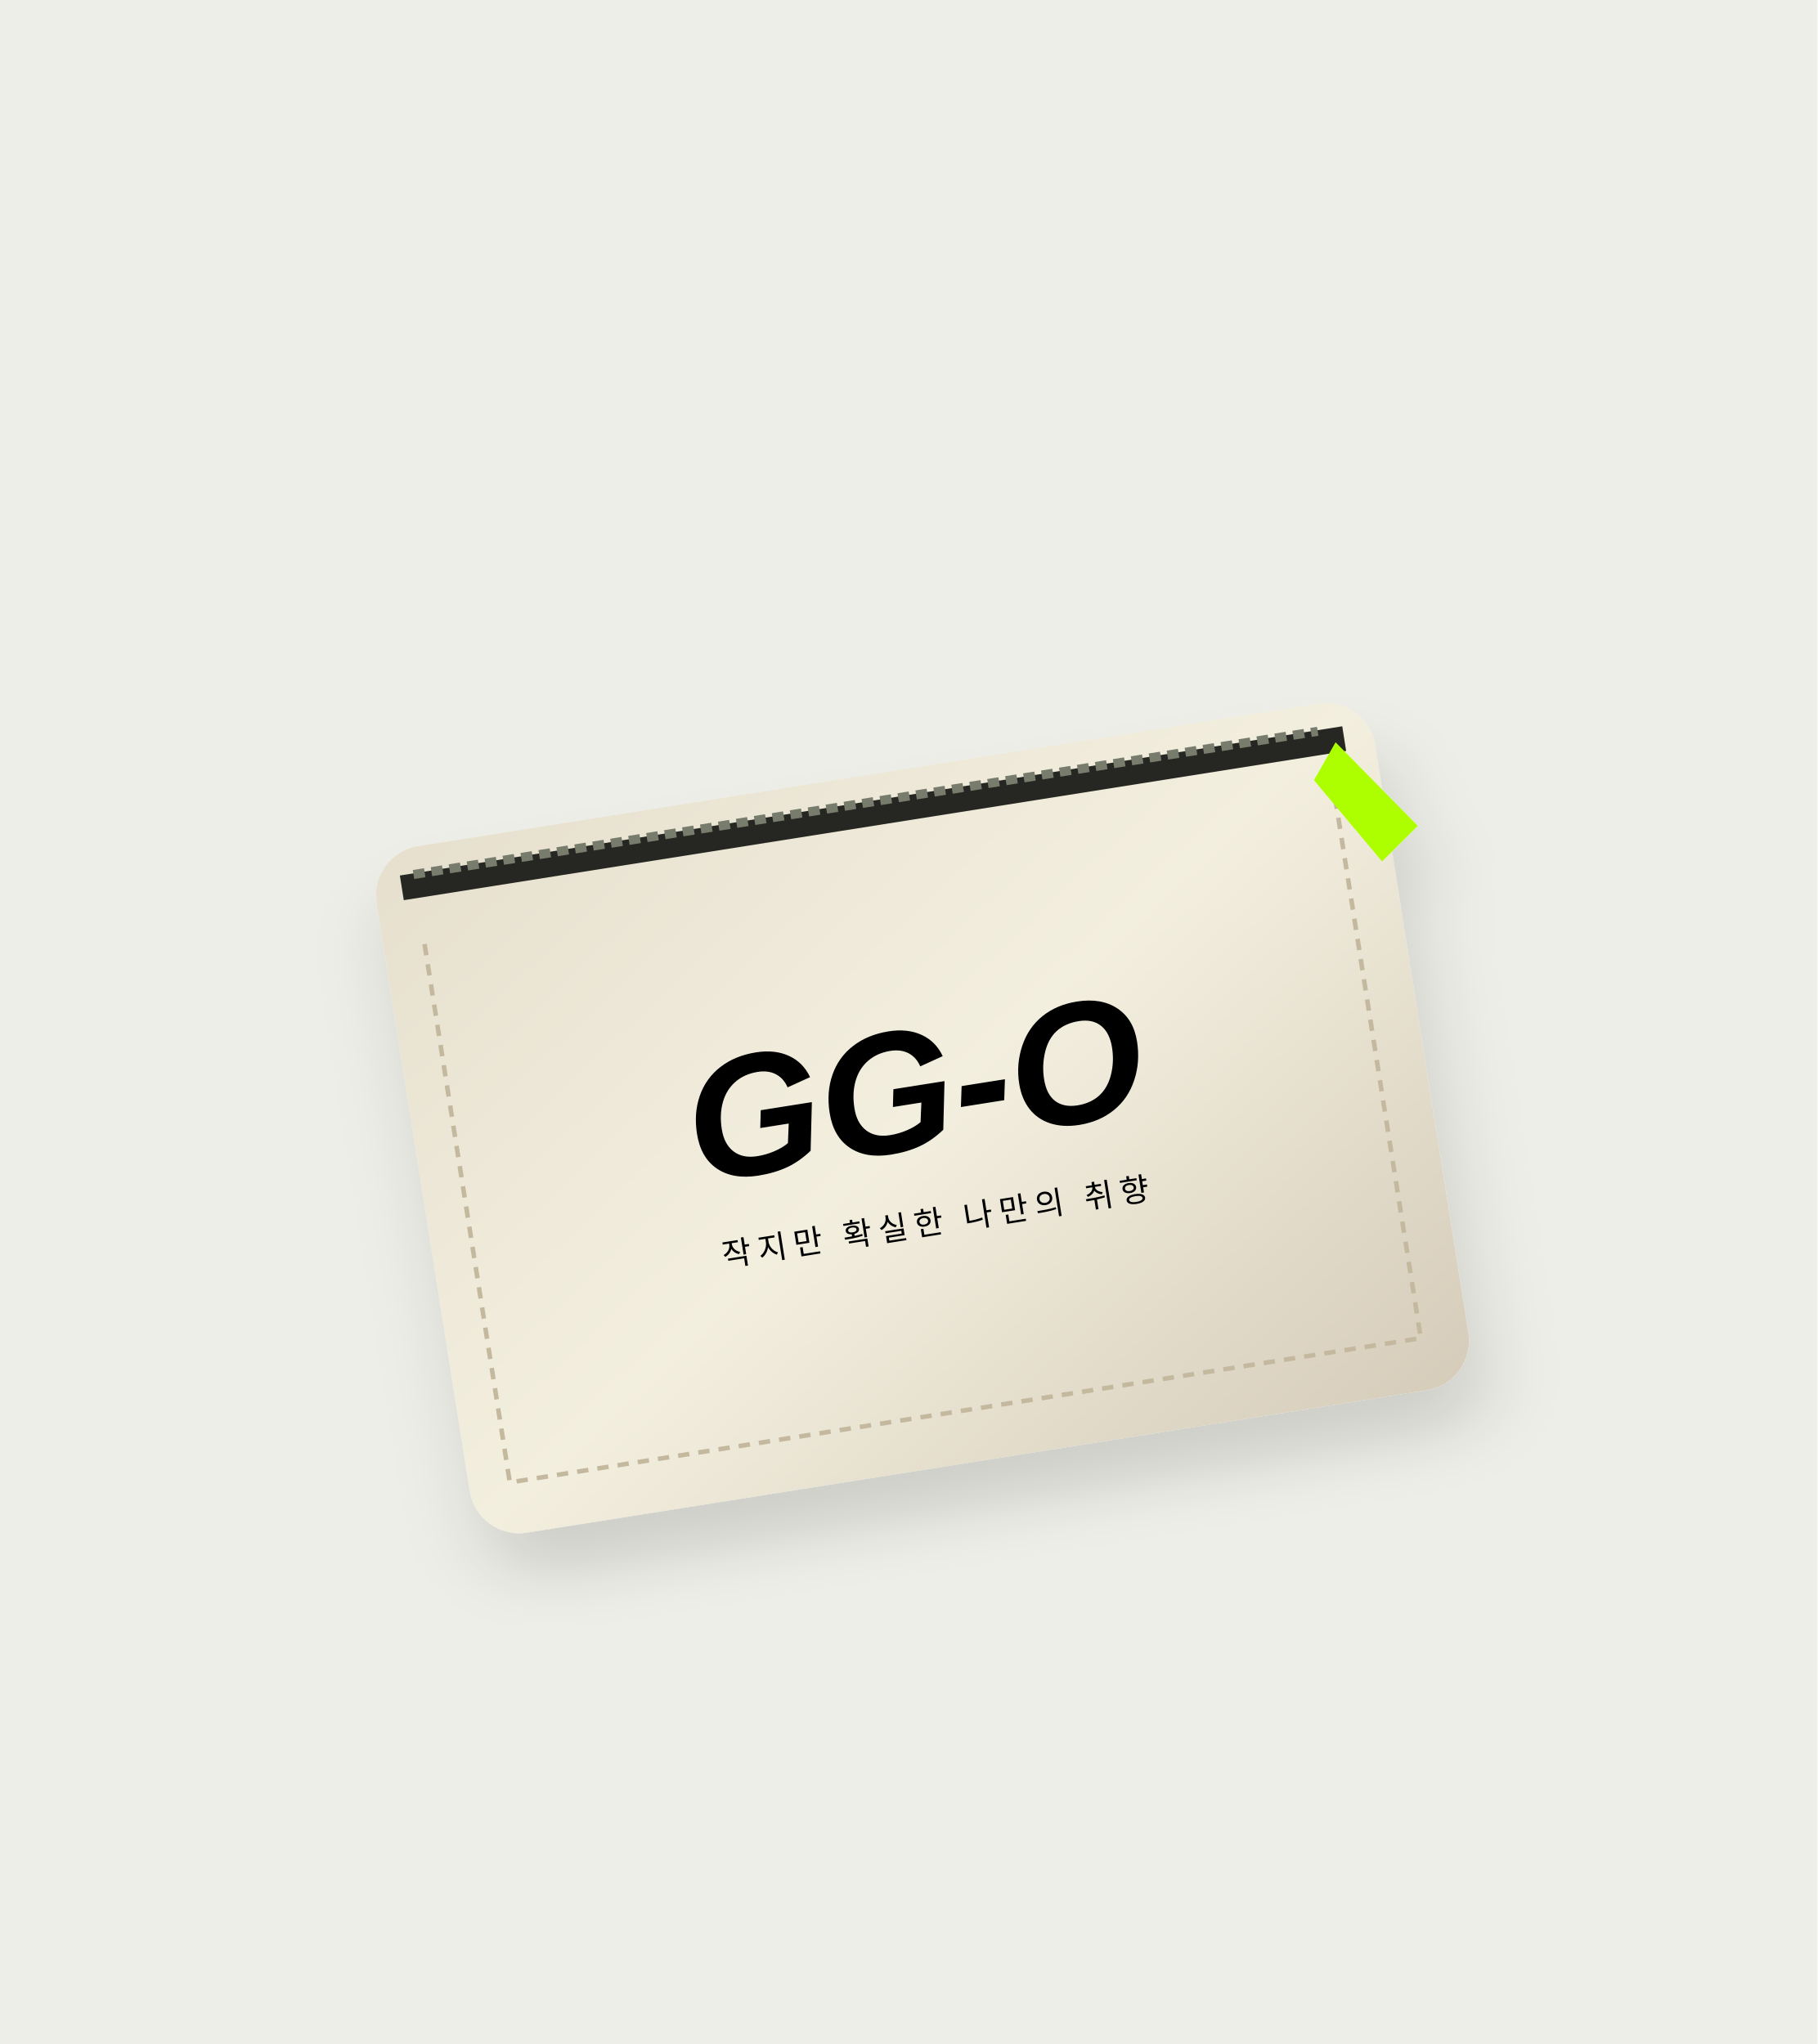
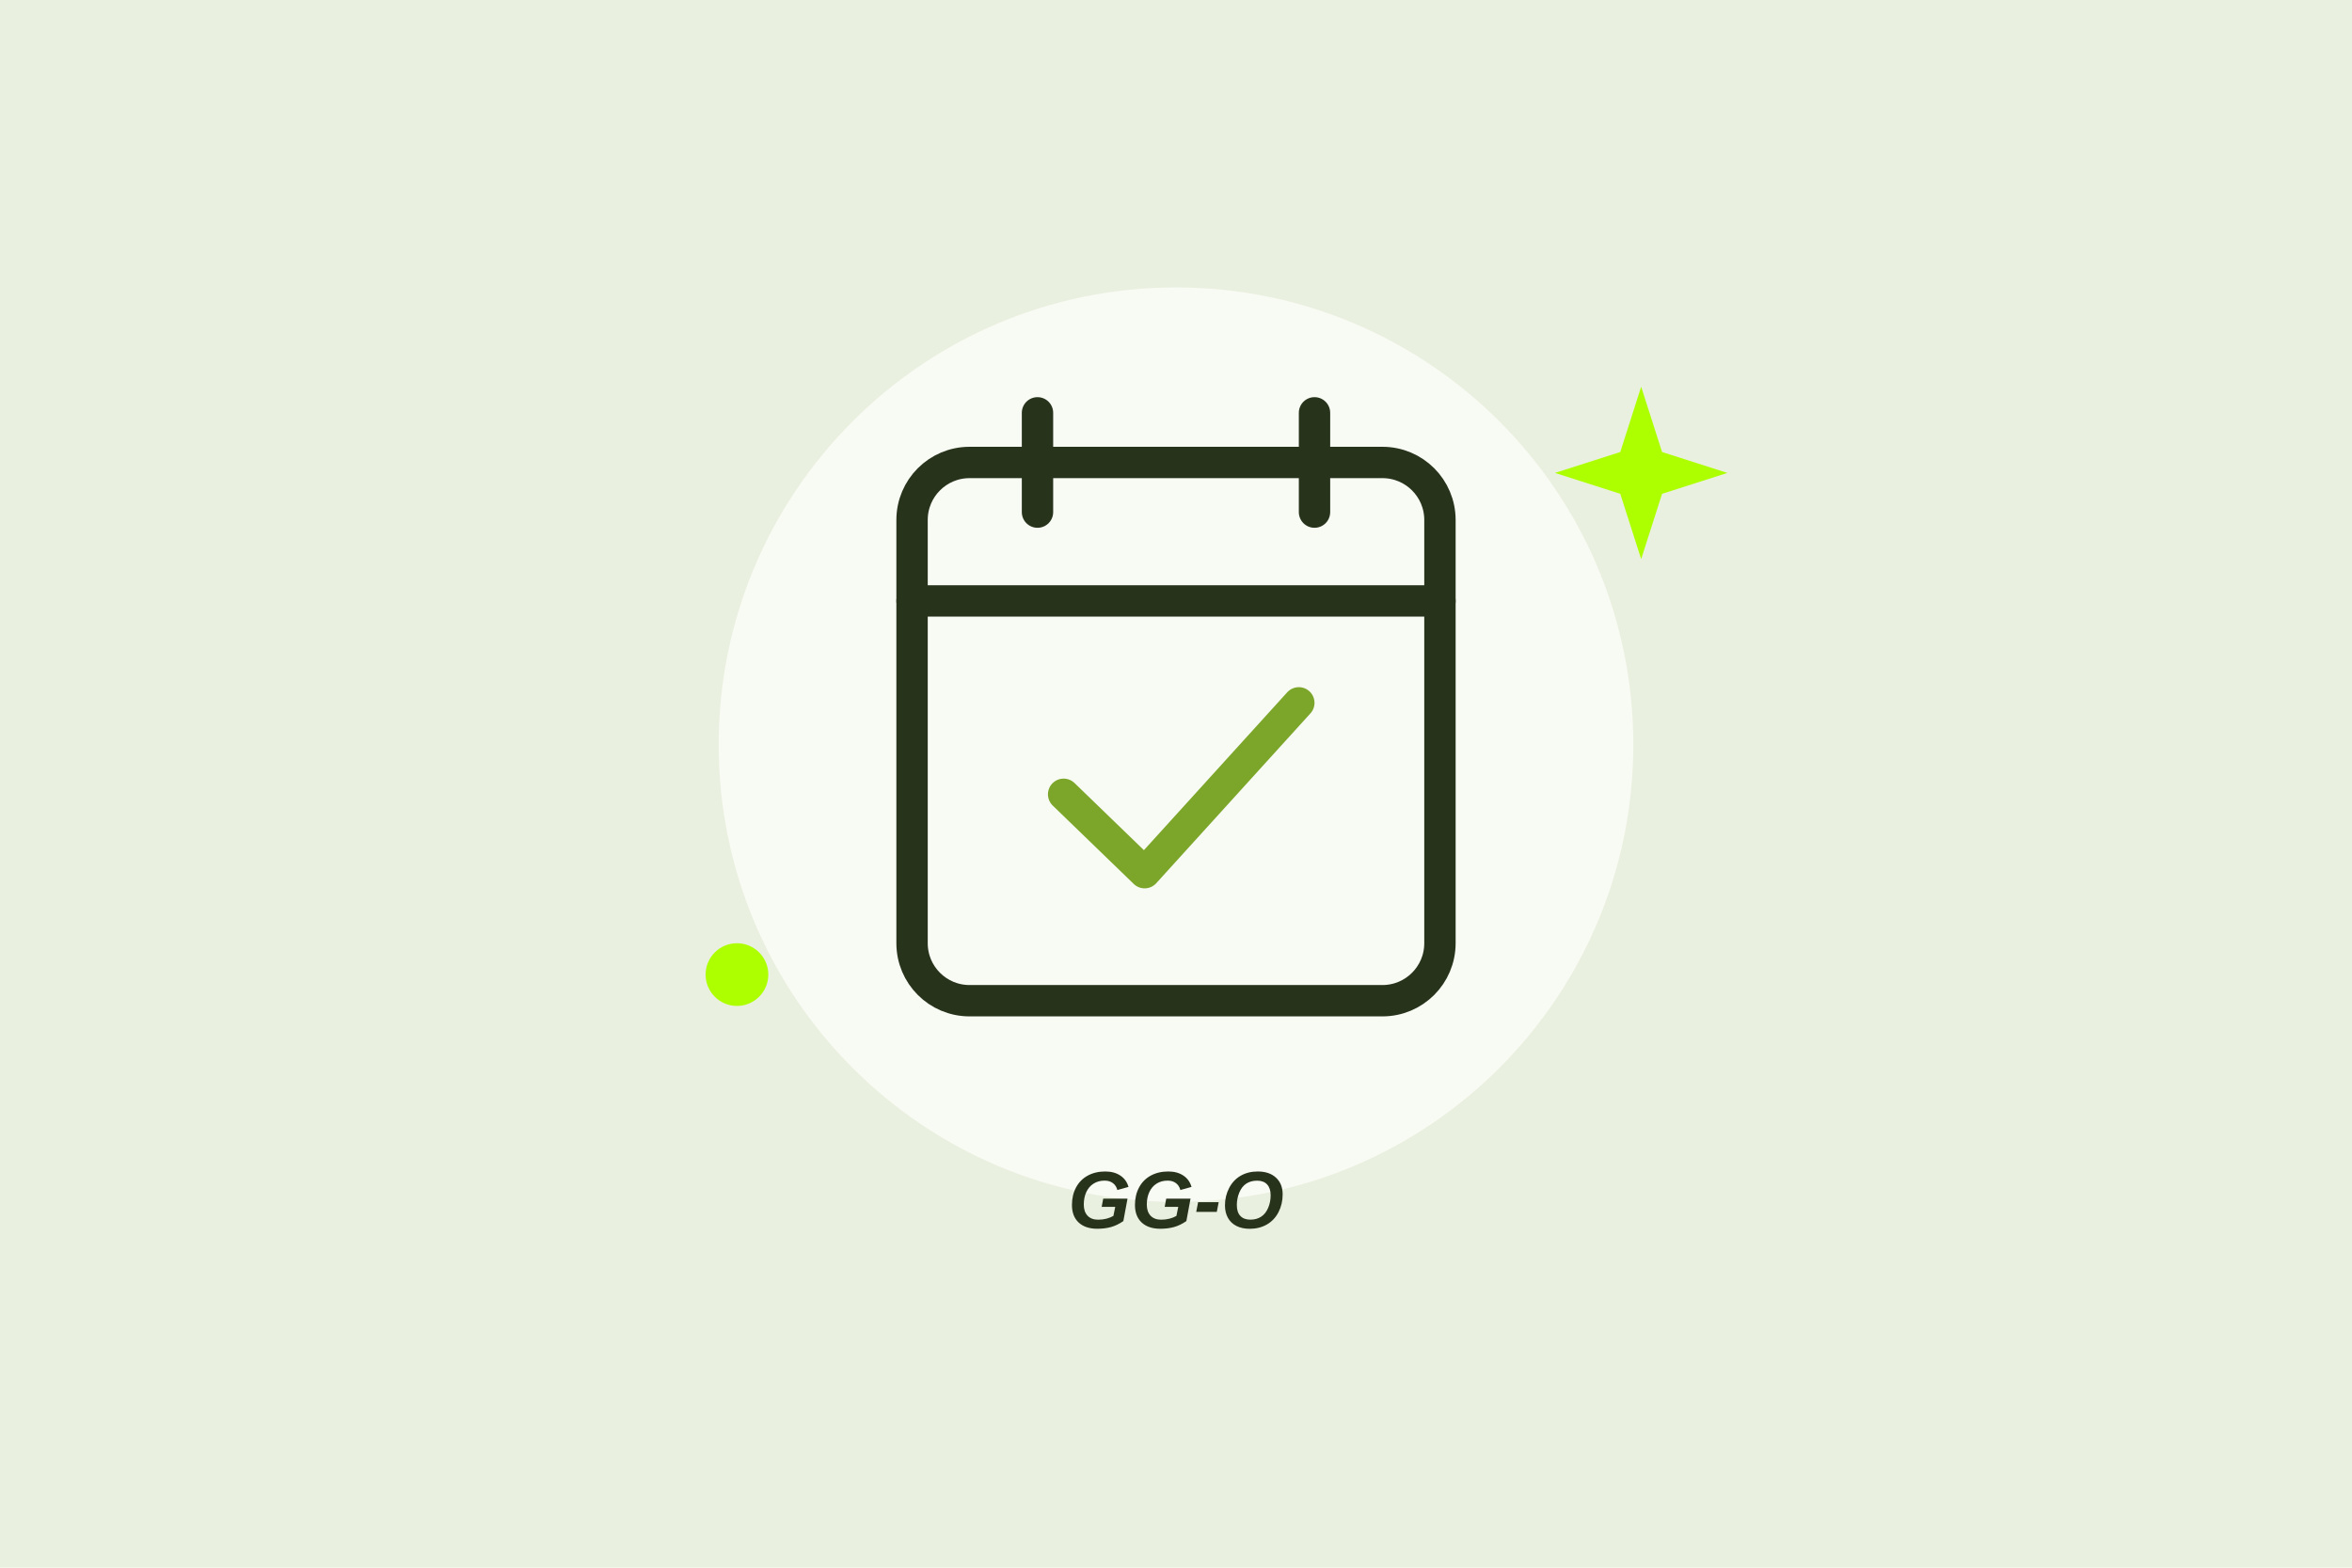
- <svg xmlns="http://www.w3.org/2000/svg" width="800" height="900" viewBox="0 0 800 900">
-   <defs>
-     <filter id="shadow" x="-50%" y="-50%" width="200%" height="200%">
-       <feDropShadow dx="4" dy="20" stdDeviation="15" flood-opacity=".13" />
-     </filter>
-     <linearGradient id="canvas" x2="1" y2="1">
-       <stop stop-color="#e6dfce" />
-       <stop offset=".5" stop-color="#f3efdf" />
-       <stop offset="1" stop-color="#d5cbb9" />
-     </linearGradient>
-     <linearGradient id="black">
-       <stop stop-color="#353632" />
-       <stop offset=".5" stop-color="#171915" />
-       <stop offset="1" stop-color="#373832" />
-     </linearGradient>
-     <linearGradient id="pink" x2="1" y2="1">
-       <stop stop-color="#ce696e" />
-       <stop offset=".5" stop-color="#e19b97" />
-       <stop offset="1" stop-color="#ae4753" />
-     </linearGradient>
-   </defs>
-   <rect width="800" height="900" fill="#eeeee8" />
-   <g transform="rotate(-9 400 470)" filter="url(#shadow)">
-     <rect x="180" y="340" width="445" height="306" rx="22" fill="url(#canvas)" />
-     <path d="M192 357h420" stroke="#252821" stroke-width="11" />
-     <path d="M198 352h403" stroke="#777b6c" stroke-width="4" stroke-dasharray="5 3" />
-     <path d="M198 383v240h406V383" fill="none" stroke="#c4b99f" stroke-width="2" stroke-dasharray="5 4" />
-     <path d="M608 358l30 42-18 13-24-40Z" fill="#adff00" />
-     <text x="401" y="506" text-anchor="middle" font-family="Arial,sans-serif" font-style="italic" font-size="76" font-weight="900">GG-O</text>
-     <text x="401" y="544" text-anchor="middle" font-family="Arial" font-size="14" letter-spacing="3">작지만 확실한 나만의 취향</text>
+ <svg xmlns="http://www.w3.org/2000/svg" width="900" height="600" viewBox="0 0 900 600">
+   <rect width="900" height="600" fill="#eaf0df" />
+   <circle cx="450" cy="285" r="175" fill="#f8faf4" />
+   <g fill="none" stroke="#28331c" stroke-width="12" stroke-linecap="round" stroke-linejoin="round">
+     <rect x="349" y="177" width="202" height="206" rx="22" />
+     <path d="M349 230h202M397 158v38M503 158v38" />
+     <path d="m407 304 31 30 59-65" stroke="#7ca629" />
  </g>
+   <path d="m628 148 8 25 25 8-25 8-8 25-8-25-25-8 25-8Z" fill="#adff00" />
+   <circle cx="282" cy="373" r="12" fill="#adff00" />
+   <text x="450" y="470" text-anchor="middle" font-family="Arial,sans-serif" font-size="31" font-weight="900" font-style="italic" fill="#28331c">GG-O</text>
</svg>
